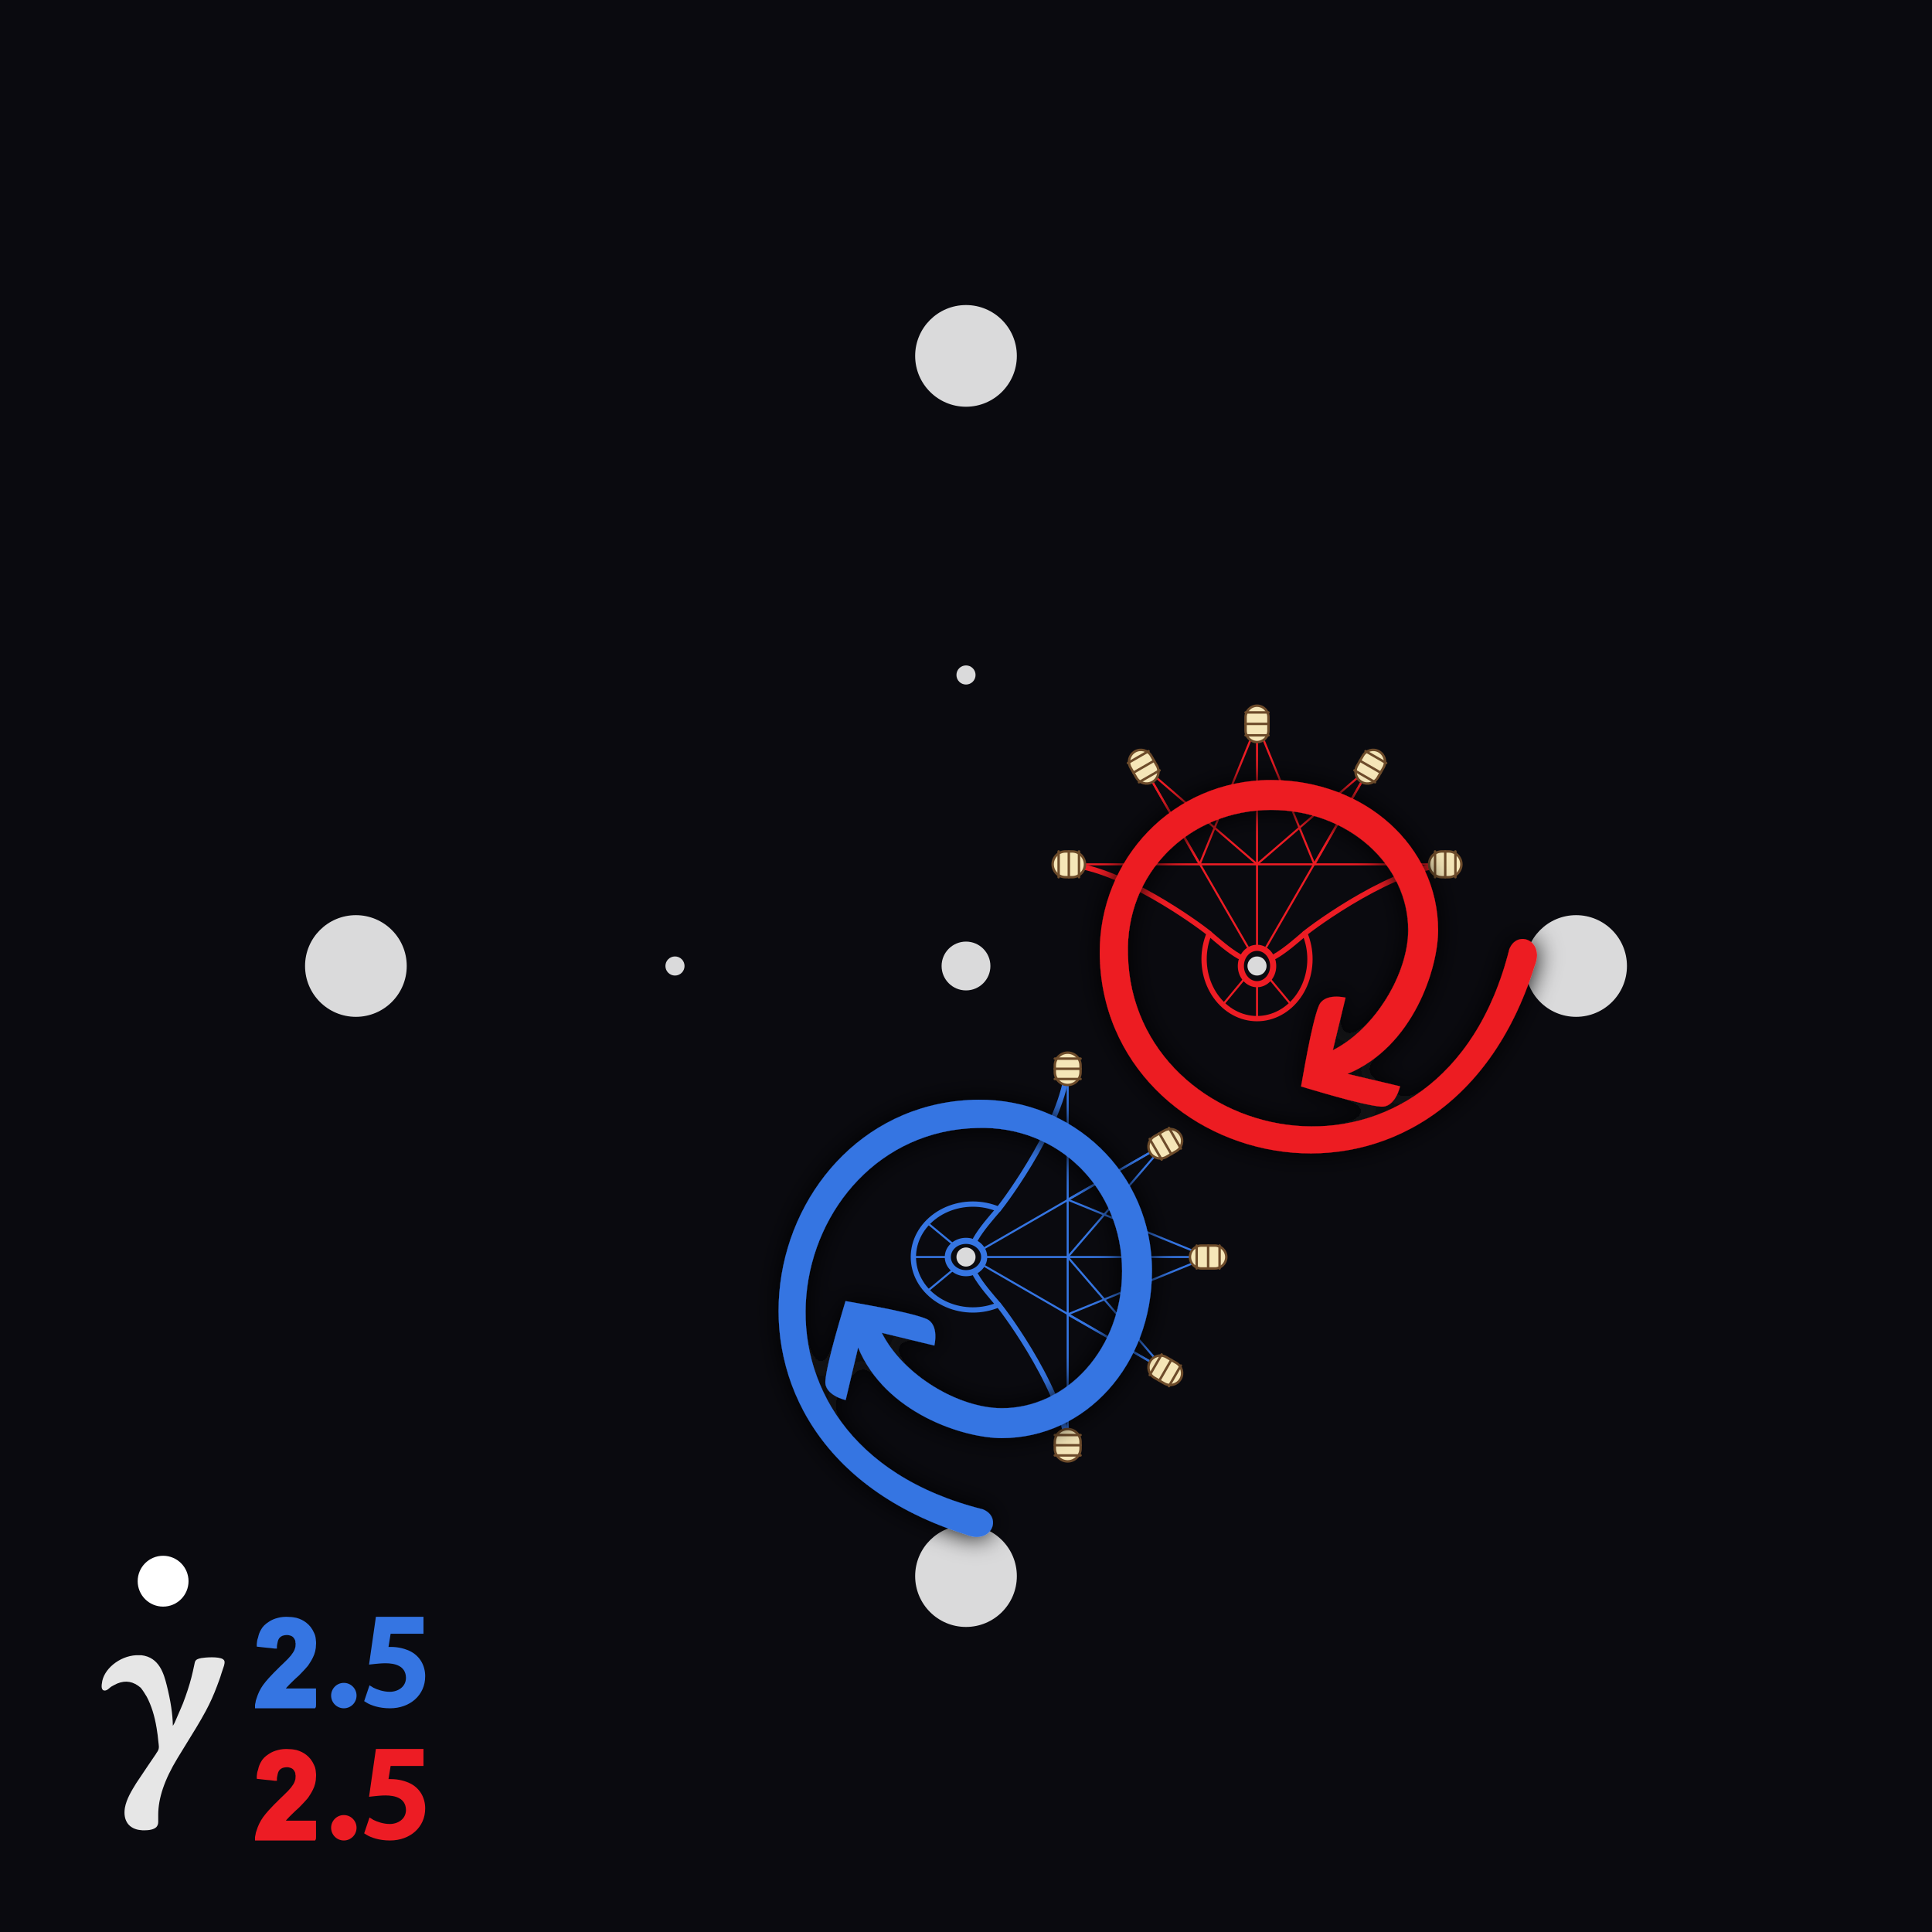
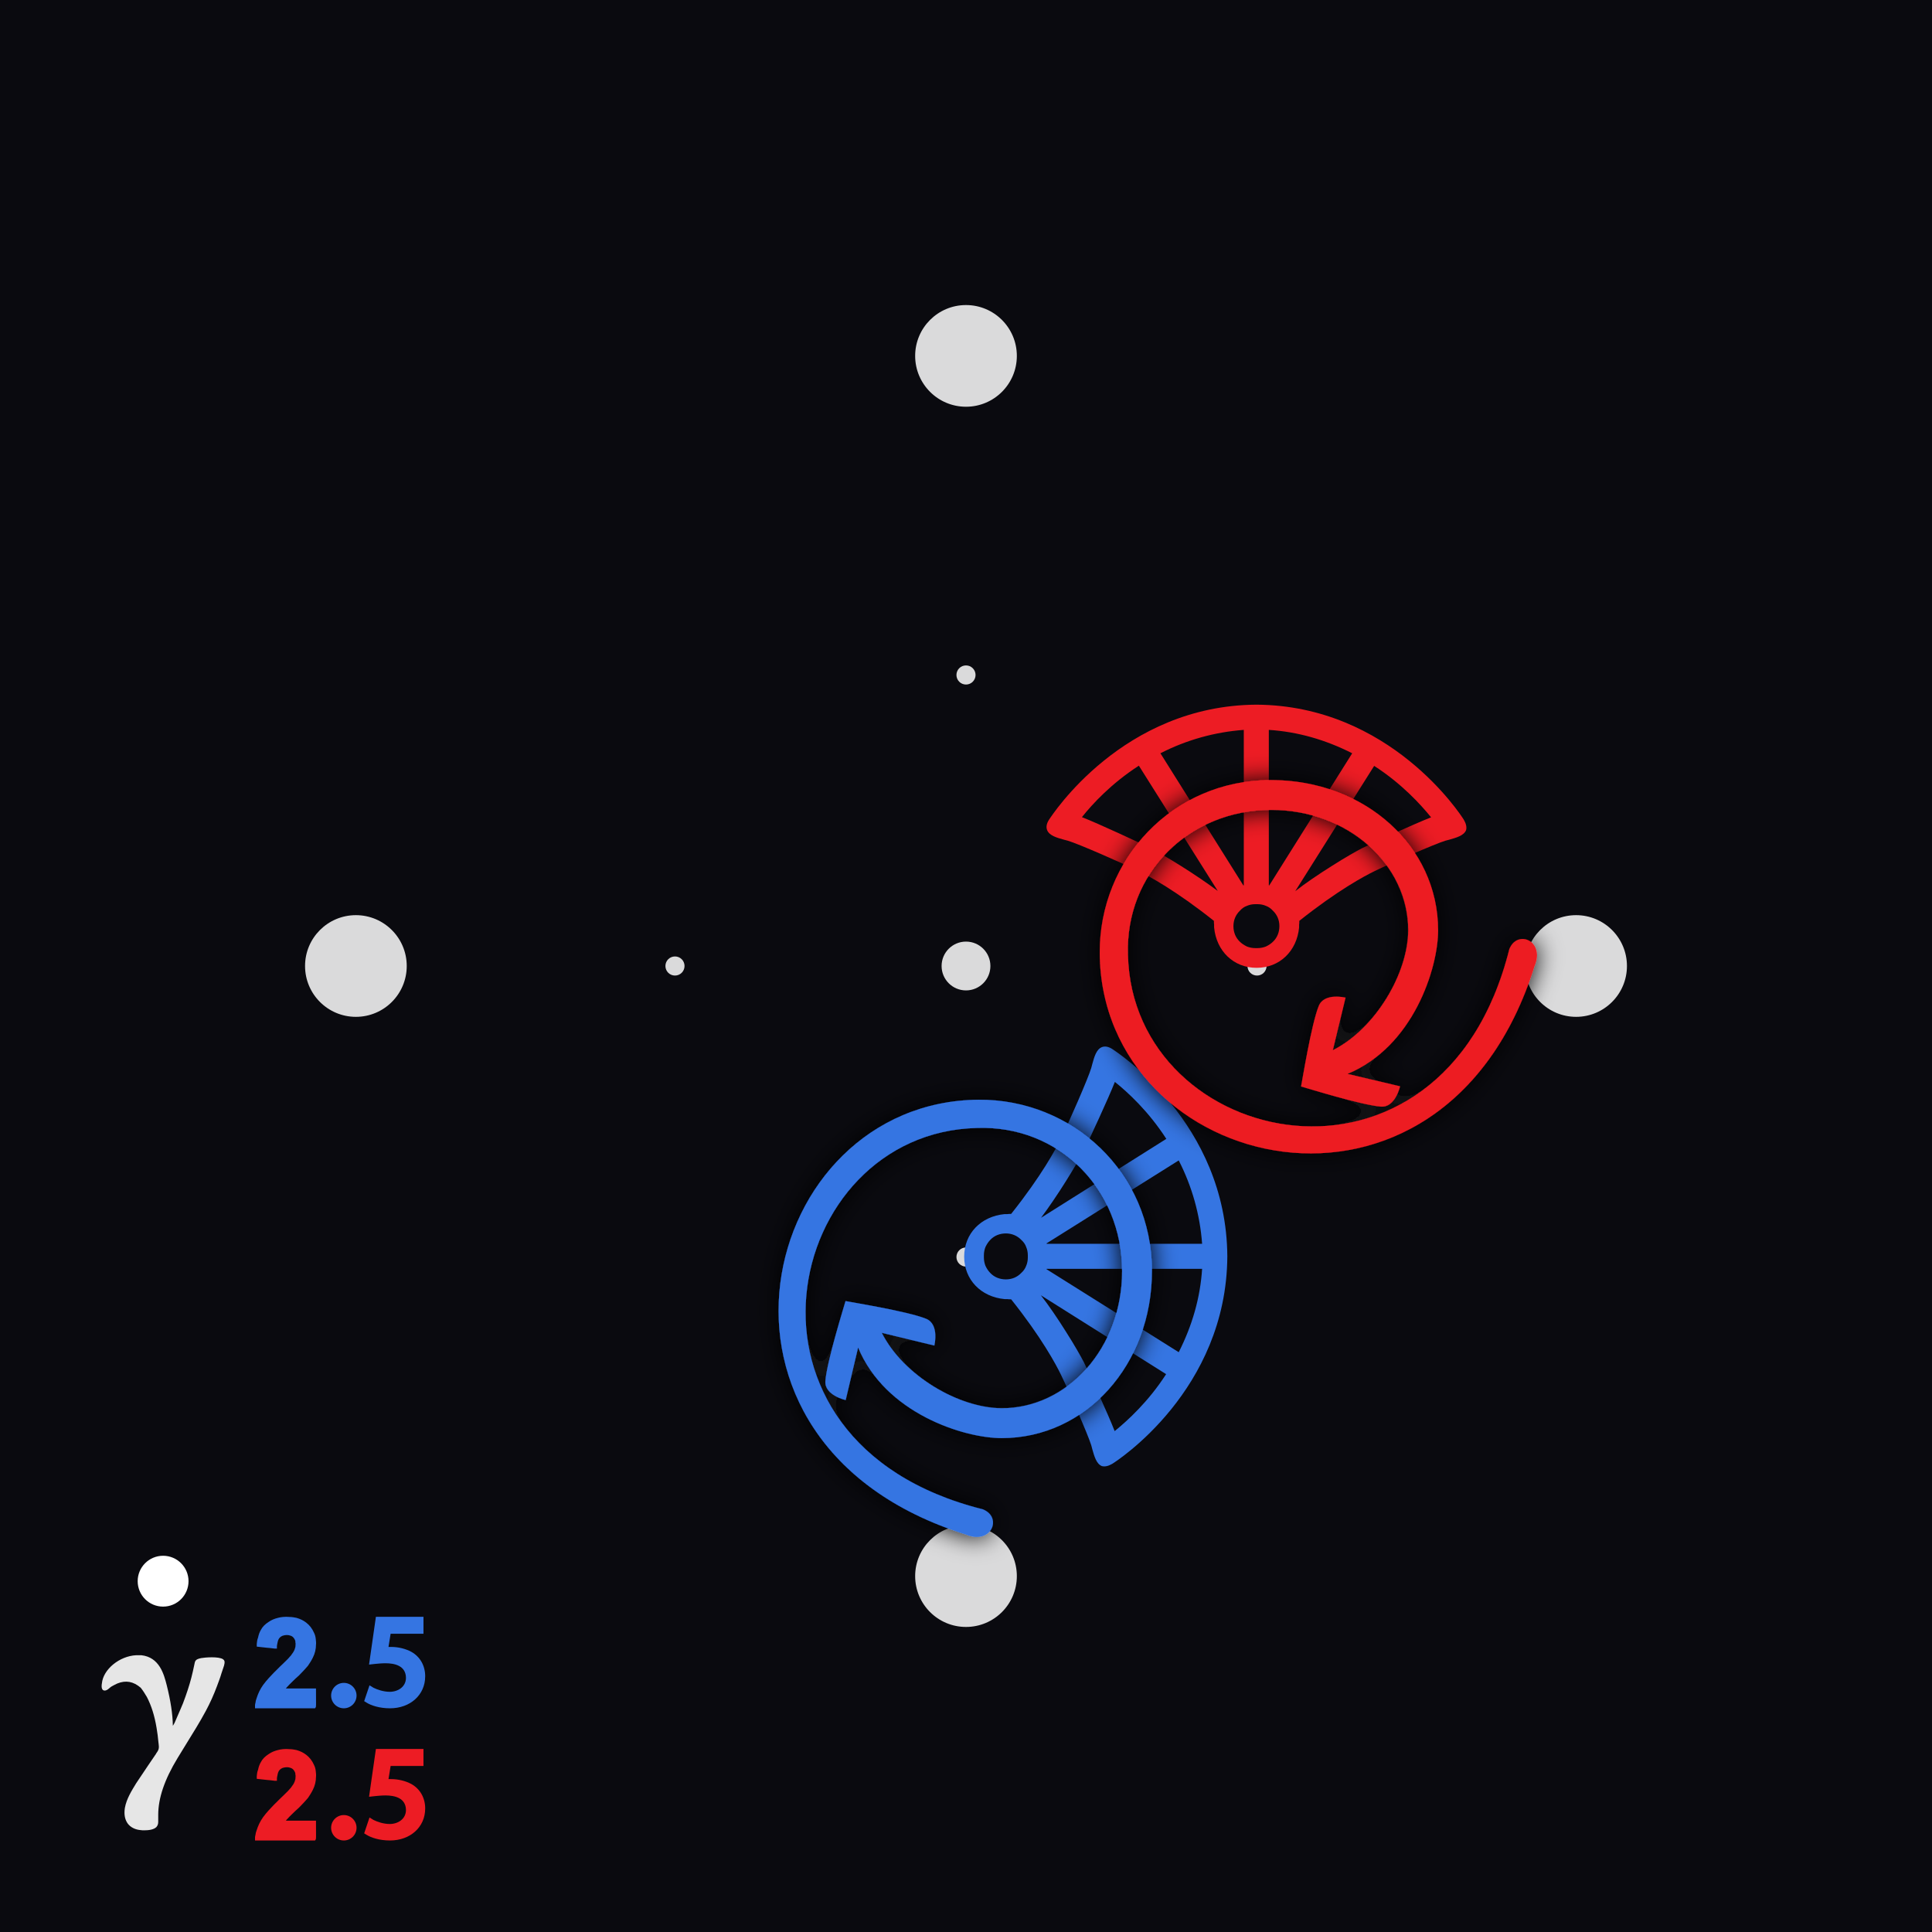
<svg xmlns="http://www.w3.org/2000/svg" viewBox="0 0 950 950" width="950" height="950">
  <defs>
    <filter id="arrow-halo" x="-20%" y="-20%" width="140%" height="140%">
      <feDropShadow dx="0" dy="0" stdDeviation="6" flood-color="#0a0a0f" />
      <feDropShadow dx="0" dy="0" stdDeviation="6" flood-color="#0a0a0f" />
      <feDropShadow dx="0" dy="0" stdDeviation="6" flood-color="#0a0a0f" />
    </filter>
  </defs>
  <rect width="950" height="950" fill="#0a0a0f" />
  <g style="color: #ffffff" opacity="0.85">
    <circle cx="475" cy="475" r="12" fill="#ffffff" />
    <circle cx="475" cy="175" r="25" fill="#ffffff" />
    <circle cx="775" cy="475" r="25" fill="#ffffff" />
    <circle cx="475" cy="775" r="25" fill="#ffffff" />
    <circle cx="175" cy="475" r="25" fill="#ffffff" />
    <circle cx="475" cy="331.9" r="4.7" fill="#ffffff" />
    <circle cx="618.1" cy="475" r="4.7" fill="#ffffff" />
    <circle cx="475" cy="618.1" r="4.7" fill="#ffffff" />
    <circle cx="331.9" cy="475" r="4.7" fill="#ffffff" />
  </g>
  <g transform="translate(475, 618.1) rotate(0) translate(-130, -103.5)">
-     <g data-fan-frame="" fill="none" stroke="#3575E2" stroke-linecap="round" stroke-linejoin="round">
-       <ellipse data-fire-grip-ring="" cx="130" cy="103.5" rx="8.942" ry="7.95" stroke-width="3" />
-       <path data-fire-grip-shell="" d="M 146 80.005 L 144.501 79.415 L 142.967 78.9 L 141.404 78.462 L 139.815 78.103 L 138.206 77.824 L 136.582 77.625 L 134.948 77.507 L 133.31 77.471 L 131.671 77.516 L 130.038 77.642 L 128.416 77.85 L 126.809 78.138 L 125.223 78.506 L 123.662 78.951 L 122.132 79.474 L 120.637 80.073 L 119.183 80.744 L 117.772 81.487 L 116.411 82.299 L 115.103 83.177 L 113.853 84.119 L 112.663 85.122 L 111.539 86.182 L 110.483 87.297 L 109.499 88.463 L 108.59 89.675 L 107.758 90.931 L 107.007 92.226 L 106.339 93.557 L 105.755 94.919 L 105.258 96.308 L 104.85 97.719 L 104.531 99.148 L 104.302 100.591 L 104.164 102.043 L 104.118 103.5 L 104.164 104.957 L 104.302 106.409 L 104.531 107.852 L 104.85 109.281 L 105.258 110.692 L 105.755 112.081 L 106.339 113.443 L 107.007 114.774 L 107.758 116.069 L 108.59 117.325 L 109.499 118.537 L 110.483 119.703 L 111.539 120.818 L 112.663 121.878 L 113.853 122.881 L 115.103 123.823 L 116.411 124.701 L 117.772 125.513 L 119.183 126.256 L 120.637 126.927 L 122.132 127.526 L 123.662 128.048 L 125.223 128.494 L 126.809 128.862 L 128.416 129.15 L 130.038 129.358 L 131.671 129.484 L 133.31 129.53 L 134.948 129.493 L 136.582 129.375 L 138.206 129.176 L 139.815 128.897 L 141.404 128.538 L 142.967 128.1 L 144.501 127.585 L 146 126.995" stroke-width="2.6" />
-       <path data-fire-grip-bridge="1" d="M 123.428 97.032 L 111.001 86.735" />
-       <path data-fire-grip-bridge="2" d="M 119.955 103.5 L 104.118 103.5" />
-       <path data-fire-grip-bridge="3" d="M 123.428 109.968 L 111.001 120.265" />
-       <path data-fire-rail="left" d="M 134.694 94.737 C 137.51 89.729 142.674 83.887 146 80.005 C 149.325 76.122 179.999 34.645 179.999 7.617" stroke-width="2.6" />
-       <path data-fire-spine="2" d="M 139.388 98.91 L 231.148 45.985" />
-       <path data-fire-spine="3" d="M 140.045 103.5 L 252.81 103.5" />
-       <path data-fire-spine="4" d="M 139.388 108.09 L 231.148 161.015" />
-       <path data-fire-rail="right" d="M 134.694 112.263 C 137.51 117.271 142.674 123.113 146 126.995 C 149.325 130.878 179.999 172.355 179.999 199.383" stroke-width="2.6" />
-       <path data-fire-webbing="WickHorizon" d="M 179.999 10.955 L 179.999 196.045" />
-       <path data-fire-webbing="UpperLeftStar" d="M 249.054 103.5 L 179.999 75.29 L 227.997 47.802 L 179.999 103.5" />
-       <path data-fire-webbing="UpperRightStar" d="M 249.054 103.5 L 179.999 131.709 L 227.997 159.198 L 179.999 103.5" />
-     </g>
-     <g data-fire-wick="1" fill="#f5e6b8" stroke="#6d4b2a" stroke-width="1.2" stroke-linecap="round">
-       <rect x="-7.95" y="-6.337" width="15.899" height="12.674" rx="6.337" transform="translate(179.9987 10.9552) rotate(-90)" />
-       <path data-fire-wick-wrap="1-1" d="M 173.662 15.963 L 186.336 15.963" />
-       <path data-fire-wick-wrap="1-2" d="M 173.662 10.955 L 186.336 10.955" />
-       <path data-fire-wick-wrap="1-3" d="M 173.662 5.948 L 186.336 5.948" />
-     </g>
-     <g data-fire-wick="2" fill="#f5e6b8" stroke="#6d4b2a" stroke-width="1.2" stroke-linecap="round">
-       <rect x="-8.66" y="-5.851" width="17.32" height="11.701" rx="5.851" transform="translate(227.9974 47.8017) rotate(-29.9754)" />
-       <path data-fire-wick-wrap="2-1" d="M 220.349 45.459 L 226.195 55.595" />
-       <path data-fire-wick-wrap="2-2" d="M 225.074 42.734 L 230.921 52.87" />
-       <path data-fire-wick-wrap="2-3" d="M 229.8 40.008 L 235.646 50.144" />
-     </g>
-     <g data-fire-wick="3" fill="#f5e6b8" stroke="#6d4b2a" stroke-width="1.2" stroke-linecap="round">
-       <rect x="-8.942" y="-5.634" width="17.884" height="11.267" rx="5.634" transform="translate(249.0545 103.5) rotate(0)" />
-       <path data-fire-wick-wrap="3-1" d="M 243.422 97.867 L 243.422 109.133" />
-       <path data-fire-wick-wrap="3-2" d="M 249.054 97.867 L 249.054 109.133" />
-       <path data-fire-wick-wrap="3-3" d="M 254.687 97.867 L 254.687 109.133" />
-     </g>
-     <g data-fire-wick="4" fill="#f5e6b8" stroke="#6d4b2a" stroke-width="1.2" stroke-linecap="round">
-       <rect x="-8.66" y="-5.851" width="17.32" height="11.701" rx="5.851" transform="translate(227.9974 159.1983) rotate(29.9754)" />
-       <path data-fire-wick-wrap="4-1" d="M 226.195 151.405 L 220.349 161.541" />
-       <path data-fire-wick-wrap="4-2" d="M 230.921 154.13 L 225.074 164.266" />
-       <path data-fire-wick-wrap="4-3" d="M 235.646 156.856 L 229.8 166.992" />
-     </g>
-     <g data-fire-wick="5" fill="#f5e6b8" stroke="#6d4b2a" stroke-width="1.2" stroke-linecap="round">
-       <rect x="-7.95" y="-6.337" width="15.899" height="12.674" rx="6.337" transform="translate(179.9987 196.0448) rotate(90)" />
-       <path data-fire-wick-wrap="5-1" d="M 186.336 191.037 L 173.662 191.037" />
-       <path data-fire-wick-wrap="5-2" d="M 186.336 196.045 L 173.662 196.045" />
-       <path data-fire-wick-wrap="5-3" d="M 186.336 201.052 L 173.662 201.052" />
-     </g>
+     <style type="text/css">
+ 	.st0-blue{fill:#3575E2;}
+ </style>
+     <path class="st0-blue" d="M201.9 205.2c2.3-1.4 56.2-36.2 56.6-102-.4-65.8-54.4-100.5-56.6-102q-2.85-1.8-5.1-.9c-2.7 1.1-3.7 4.7-4.7 8.3-.2.6-.3 1.3-.5 1.9-1.5 5.1-11.1 27-14.9 34.7-2.4 5-9.6 18.4-24.5 37.1-.7 0-1.4 0-1.9.1H149c-11.7 1.1-19.9 9.6-19.9 20.9s8.2 19.8 19.9 20.9h1.3c.5.1 1.3.1 1.9.1 14.9 18.7 22.1 32.1 24.5 37.1 3.8 7.8 13.4 29.7 14.9 34.7.2.6.3 1.3.5 1.9 1 3.5 2 7.2 4.7 8.3 1.5.4 3.2 0 5.1-1.1zM179.2 66.1c4-6.4 7.4-12.3 8.7-14.8 3-6.2 12-25.5 15.3-33.9 6.4 5.1 16.6 14.5 25.3 28l-61.6 38.8c3.6-4.8 8.3-11.7 12.3-18.1zM234.6 56a107 107 0 0 1 11.5 41h-76.4c-.1-.1-.1-.1-.1-.2zM142 111.4c-.9-.9-1.7-2-2.4-3.5-.5-1.2-.8-2.7-.8-4.1v-1.2c0-1.4.3-2.9.8-4.1.7-1.4 1.4-2.5 2.4-3.5 1.9-2 4.6-3.1 7.6-3.1 2.9 0 5.6 1.1 7.6 3.2 1 .9 1.9 2 2.4 3.5.5 1.1.8 2.6.8 4v1.2c0 1.4-.3 2.9-.8 4-.5 1.4-1.3 2.5-2.4 3.5-2 2.1-4.6 3.2-7.6 3.2s-5.7-1.1-7.6-3.1zm27.6-1.9c0-.1 0-.1.1-.2h76.4c-.9 14.1-4.8 27.8-11.5 41zm18.3 45.6c-1.3-2.5-4.6-8.4-8.7-14.8-4-6.4-8.7-13.3-12.4-18l61.6 38.8c-8.7 13.5-18.9 22.8-25.3 28-3.3-8.5-12.2-27.8-15.2-34z" />
  </g>
  <g transform="translate(618.1, 475) rotate(270) translate(-130, -103.5)">
-     <g data-fan-frame="" fill="none" stroke="#ED1C24" stroke-linecap="round" stroke-linejoin="round">
-       <ellipse data-fire-grip-ring="" cx="130" cy="103.5" rx="8.942" ry="7.95" stroke-width="3" />
-       <path data-fire-grip-shell="" d="M 146 80.005 L 144.501 79.415 L 142.967 78.9 L 141.404 78.462 L 139.815 78.103 L 138.206 77.824 L 136.582 77.625 L 134.948 77.507 L 133.31 77.471 L 131.671 77.516 L 130.038 77.642 L 128.416 77.85 L 126.809 78.138 L 125.223 78.506 L 123.662 78.951 L 122.132 79.474 L 120.637 80.073 L 119.183 80.744 L 117.772 81.487 L 116.411 82.299 L 115.103 83.177 L 113.853 84.119 L 112.663 85.122 L 111.539 86.182 L 110.483 87.297 L 109.499 88.463 L 108.59 89.675 L 107.758 90.931 L 107.007 92.226 L 106.339 93.557 L 105.755 94.919 L 105.258 96.308 L 104.85 97.719 L 104.531 99.148 L 104.302 100.591 L 104.164 102.043 L 104.118 103.5 L 104.164 104.957 L 104.302 106.409 L 104.531 107.852 L 104.85 109.281 L 105.258 110.692 L 105.755 112.081 L 106.339 113.443 L 107.007 114.774 L 107.758 116.069 L 108.59 117.325 L 109.499 118.537 L 110.483 119.703 L 111.539 120.818 L 112.663 121.878 L 113.853 122.881 L 115.103 123.823 L 116.411 124.701 L 117.772 125.513 L 119.183 126.256 L 120.637 126.927 L 122.132 127.526 L 123.662 128.048 L 125.223 128.494 L 126.809 128.862 L 128.416 129.15 L 130.038 129.358 L 131.671 129.484 L 133.31 129.53 L 134.948 129.493 L 136.582 129.375 L 138.206 129.176 L 139.815 128.897 L 141.404 128.538 L 142.967 128.1 L 144.501 127.585 L 146 126.995" stroke-width="2.6" />
-       <path data-fire-grip-bridge="1" d="M 123.428 97.032 L 111.001 86.735" />
-       <path data-fire-grip-bridge="2" d="M 119.955 103.5 L 104.118 103.5" />
-       <path data-fire-grip-bridge="3" d="M 123.428 109.968 L 111.001 120.265" />
-       <path data-fire-rail="left" d="M 134.694 94.737 C 137.51 89.729 142.674 83.887 146 80.005 C 149.325 76.122 179.999 34.645 179.999 7.617" stroke-width="2.6" />
-       <path data-fire-spine="2" d="M 139.388 98.91 L 231.148 45.985" />
-       <path data-fire-spine="3" d="M 140.045 103.5 L 252.81 103.5" />
-       <path data-fire-spine="4" d="M 139.388 108.09 L 231.148 161.015" />
-       <path data-fire-rail="right" d="M 134.694 112.263 C 137.51 117.271 142.674 123.113 146 126.995 C 149.325 130.878 179.999 172.355 179.999 199.383" stroke-width="2.6" />
-       <path data-fire-webbing="WickHorizon" d="M 179.999 10.955 L 179.999 196.045" />
-       <path data-fire-webbing="UpperLeftStar" d="M 249.054 103.5 L 179.999 75.29 L 227.997 47.802 L 179.999 103.5" />
-       <path data-fire-webbing="UpperRightStar" d="M 249.054 103.5 L 179.999 131.709 L 227.997 159.198 L 179.999 103.5" />
-     </g>
-     <g data-fire-wick="1" fill="#f5e6b8" stroke="#6d4b2a" stroke-width="1.2" stroke-linecap="round">
-       <rect x="-7.95" y="-6.337" width="15.899" height="12.674" rx="6.337" transform="translate(179.9987 10.9552) rotate(-90)" />
-       <path data-fire-wick-wrap="1-1" d="M 173.662 15.963 L 186.336 15.963" />
-       <path data-fire-wick-wrap="1-2" d="M 173.662 10.955 L 186.336 10.955" />
-       <path data-fire-wick-wrap="1-3" d="M 173.662 5.948 L 186.336 5.948" />
-     </g>
-     <g data-fire-wick="2" fill="#f5e6b8" stroke="#6d4b2a" stroke-width="1.2" stroke-linecap="round">
-       <rect x="-8.66" y="-5.851" width="17.32" height="11.701" rx="5.851" transform="translate(227.9974 47.8017) rotate(-29.9754)" />
-       <path data-fire-wick-wrap="2-1" d="M 220.349 45.459 L 226.195 55.595" />
-       <path data-fire-wick-wrap="2-2" d="M 225.074 42.734 L 230.921 52.87" />
-       <path data-fire-wick-wrap="2-3" d="M 229.8 40.008 L 235.646 50.144" />
-     </g>
-     <g data-fire-wick="3" fill="#f5e6b8" stroke="#6d4b2a" stroke-width="1.2" stroke-linecap="round">
-       <rect x="-8.942" y="-5.634" width="17.884" height="11.267" rx="5.634" transform="translate(249.0545 103.5) rotate(0)" />
-       <path data-fire-wick-wrap="3-1" d="M 243.422 97.867 L 243.422 109.133" />
-       <path data-fire-wick-wrap="3-2" d="M 249.054 97.867 L 249.054 109.133" />
-       <path data-fire-wick-wrap="3-3" d="M 254.687 97.867 L 254.687 109.133" />
-     </g>
-     <g data-fire-wick="4" fill="#f5e6b8" stroke="#6d4b2a" stroke-width="1.2" stroke-linecap="round">
-       <rect x="-8.66" y="-5.851" width="17.32" height="11.701" rx="5.851" transform="translate(227.9974 159.1983) rotate(29.9754)" />
-       <path data-fire-wick-wrap="4-1" d="M 226.195 151.405 L 220.349 161.541" />
-       <path data-fire-wick-wrap="4-2" d="M 230.921 154.13 L 225.074 164.266" />
-       <path data-fire-wick-wrap="4-3" d="M 235.646 156.856 L 229.8 166.992" />
-     </g>
-     <g data-fire-wick="5" fill="#f5e6b8" stroke="#6d4b2a" stroke-width="1.2" stroke-linecap="round">
-       <rect x="-7.95" y="-6.337" width="15.899" height="12.674" rx="6.337" transform="translate(179.9987 196.0448) rotate(90)" />
-       <path data-fire-wick-wrap="5-1" d="M 186.336 191.037 L 173.662 191.037" />
-       <path data-fire-wick-wrap="5-2" d="M 186.336 196.045 L 173.662 196.045" />
-       <path data-fire-wick-wrap="5-3" d="M 186.336 201.052 L 173.662 201.052" />
-     </g>
+     <style type="text/css">
+ 	.st0-red{fill:#ED1C24;}
+ </style>
+     <path class="st0-red" d="M201.9 205.2c2.3-1.4 56.2-36.2 56.6-102-.4-65.8-54.4-100.5-56.6-102q-2.85-1.8-5.1-.9c-2.7 1.1-3.7 4.7-4.7 8.3-.2.6-.3 1.3-.5 1.9-1.5 5.1-11.1 27-14.9 34.7-2.4 5-9.6 18.4-24.5 37.1-.7 0-1.4 0-1.9.1H149c-11.7 1.1-19.9 9.6-19.9 20.9s8.2 19.8 19.9 20.9h1.3c.5.1 1.3.1 1.9.1 14.9 18.7 22.1 32.1 24.5 37.1 3.8 7.8 13.4 29.7 14.9 34.7.2.6.3 1.3.5 1.9 1 3.5 2 7.2 4.7 8.3 1.5.4 3.2 0 5.1-1.1zM179.2 66.1c4-6.4 7.4-12.3 8.7-14.8 3-6.2 12-25.5 15.3-33.9 6.4 5.1 16.6 14.5 25.3 28l-61.6 38.8c3.6-4.8 8.3-11.7 12.3-18.1zM234.6 56a107 107 0 0 1 11.5 41h-76.4c-.1-.1-.1-.1-.1-.2zM142 111.4c-.9-.9-1.7-2-2.4-3.5-.5-1.2-.8-2.7-.8-4.1v-1.2c0-1.4.3-2.9.8-4.1.7-1.4 1.4-2.5 2.4-3.5 1.9-2 4.6-3.1 7.6-3.1 2.9 0 5.6 1.1 7.6 3.2 1 .9 1.9 2 2.4 3.5.5 1.1.8 2.6.8 4v1.2c0 1.4-.3 2.9-.8 4-.5 1.4-1.3 2.5-2.4 3.5-2 2.1-4.6 3.2-7.6 3.2s-5.7-1.1-7.6-3.1zm27.6-1.9c0-.1 0-.1.1-.2h76.4c-.9 14.1-4.8 27.8-11.5 41zm18.3 45.6c-1.3-2.5-4.6-8.4-8.7-14.8-4-6.4-8.7-13.3-12.4-18l61.6 38.8c-8.7 13.5-18.9 22.8-25.3 28-3.3-8.5-12.2-27.8-15.2-34z" />
  </g>
  <g filter="url(#arrow-halo)" transform="translate(475, 625) rotate(180) translate(-91.45, -130.75)">
    <path d="m107 94.1 25.9 6.3c-10.7-21.1-38-37.1-59.1-37.1-32.2 0-59.1 29.5-59.1 67.4 0 40.3 31 71.8 71.3 70.4 95.6-2.1 129.2-154.5-2.8-187.5C73.3 9.7 79-4.1 91.5 1.2c143.5 44.9 102 213-6.3 213.8-46 .3-85.2-35.7-85.2-84.2 0-46.1 32.5-82.2 73.9-82.2 18.6 0 57.3 12.2 70.6 44.6l6.1-25.9s10.5 2.3 10 9.4c-.8 9.9-9.2 36.6-9.9 39.3-2.8-.6-30.4-5-39.6-8.7-6.7-2.7-4.1-13.2-4.1-13.2" style="fill:#3575E2" />
  </g>
  <g filter="url(#arrow-halo)" transform="translate(625, 475) rotate(90) translate(-91.45, -130.75)">
    <path d="m107 94.1 25.9 6.3c-10.7-21.1-38-37.1-59.1-37.1-32.2 0-59.1 29.5-59.1 67.4 0 40.3 31 71.8 71.3 70.4 95.6-2.1 129.2-154.5-2.8-187.5C73.3 9.7 79-4.1 91.5 1.2c143.5 44.9 102 213-6.3 213.8-46 .3-85.2-35.7-85.2-84.2 0-46.1 32.5-82.2 73.9-82.2 18.6 0 57.3 12.2 70.6 44.6l6.1-25.9s10.5 2.3 10 9.4c-.8 9.9-9.2 36.6-9.9 39.3-2.8-.6-30.4-5-39.6-8.7-6.7-2.7-4.1-13.2-4.1-13.2" style="fill:#ED1C24" />
  </g>
  <g transform="translate(50, 800)">
    <svg width="60.4" height="100" viewBox="0 0 60.4 100">
      <g>
        <g>
          <path fill="#e6e6e6" d="M59.4,21.3c-0.2,0.5-0.4,1.1-0.5,1.5c-0.6,2.1-1.5,4.4-2.2,6.3c-1.6,4.3-3.4,8.3-5.5,12.2C48.3,46.7,45,52,41.9,57    c-1.5,2.4-3.1,5-4.6,7.5c-6.5,10.7-9.5,19.8-9.5,27.9v3.5c0,1-0.3,1.8-0.9,2.5C25.6,99.7,23,100,21,100c-0.7,0-1.3,0-1.8-0.1    c-2.6-0.2-4.9-1.3-6.3-3.1c-1.5-2-2-4.6-1.5-7.8c0.8-4.5,3.4-8.6,5.6-12.2c1.9-2.9,3.8-5.7,5.7-8.5c1.2-1.8,2.4-3.5,3.6-5.3    c0.2-0.3,0.4-0.5,0.5-0.8c0.5-0.7,1-1.4,1.2-2.2c0.2-0.8,0.1-1.7,0-2.5c0-0.3-0.1-0.6-0.1-0.8c-0.2-2.4-0.5-4.6-0.9-7    c-1-6.1-2.6-11.1-4.8-15.3c-0.9-1.5-1.8-3-3-4.5c-3.6-3.1-7.3-3.8-11.5-2.1c-1.1,0.5-2,1-2.9,1.5c-0.3,0.2-0.6,0.4-0.9,0.7    c-0.5,0.4-1,0.9-1.6,1.1c-0.7,0.3-1.3,0.2-1.7-0.1c-0.9-0.8-0.6-2.7-0.5-3.2C0.7,20.9,8.7,14.3,17,13.9h2.5    c8.9,1,11.1,9.3,12.5,14.8c1.9,7.6,2.9,14.1,3,19.9c0.7-1,1.2-2.2,1.7-3.4c0.2-0.5,0.4-1,0.6-1.4c0.9-2.1,1.9-4.3,2.7-6.3    c1.7-4.5,3.1-8.7,4.1-12.6c0.5-2,1-4.1,1.4-6.1c0.4-2.3,0.6-2.9,3.5-3.5c1.7-0.3,8.5-0.9,10.7,0.6c0.4,0.3,0.6,0.6,0.7,1    C60.6,18.2,59.9,19.8,59.4,21.3z" />
        </g>
      </g>
    </svg>
    <svg x="75.4" y="-5" width="83.67" height="45" viewBox="0 0 83.67 45">
      <g id="Layer_1-2" data-name="Layer 1">
        <g>
          <path fill="#3575E2" d="m29.85,44.46l-.31.54H0v-1.61c.1-.54.1-.86.21-1.07.1-.75.21-1.39.52-2.14.73-2.36,1.77-4.61,3.24-6.65.84-1.18,1.88-2.36,2.82-3.43,1.57-1.72,3.24-3.43,4.91-5.04l.42-.43c1.46-1.39,2.82-2.68,4.18-4.07.21-.32.63-.64.94-1.07.31-.32.63-.64.84-1.07.94-1.18,1.46-2.25,1.67-3.32l.1-.21c0-.64.1-1.07.1-1.72,0,0,0-.21-.1-.43,0-.43,0-.64-.1-1.07-.52-1.29-1.25-2.14-2.61-2.47-.84-.32-2.19-.32-3.55.11-1.04.43-1.77,1.07-2.19,2.14-.21.54-.31,1.18-.42,1.72s-.21.96-.21,1.29v1.18h-1.15c-1.36-.21-2.71-.32-3.97-.43-1.36-.11-2.61-.32-3.86-.43l-.94-.11v-1.29c.1-1.07.21-2.14.63-3.11.31-1.5.73-2.68,1.36-3.75.83-1.61,2.09-2.89,3.97-4.07,1.25-.86,2.71-1.5,4.49-1.93.73-.21,1.46-.32,2.4-.43,1.15-.11,2.19-.11,3.34,0,1.04,0,2.3.21,3.34.43,1.88.54,3.44,1.29,4.8,2.36,1.67,1.29,2.92,2.89,3.86,5.04.42.86.73,1.82.84,3.11.1.97.21,1.82.1,2.68,0,2.14-.52,4.4-1.57,6.43-.73,1.5-1.67,2.89-2.4,3.97-.94,1.07-1.77,2.04-2.61,2.89-1.15,1.29-2.4,2.47-3.65,3.54-1.15,1.18-2.4,2.25-3.55,3.54-.42.43-.73.75-1.04,1.18h14.82v1.07c.1,7.72,0,7.83-.1,8.15Z" />
          <path fill="#3575E2" d="m83.67,29.31c0,9.11-7.34,15.69-17.31,15.69-5.24,0-9.34-1.43-11.43-2.74l-1.26-.77,2.62-7.79,1.99,1.21c1.78.88,4.83,1.98,7.97,1.98,3.99,0,7.97-2.41,7.97-6.91-.1-5.93-5.56-7.13-10.07-7.13-2.1,0-3.78.22-5.14.33l-2.94.33L59.44,0h23.39v8.34h-16.15l-1.05,6.48h1.26c3.57,0,7.13.88,9.97,2.41,4.3,2.41,6.82,6.8,6.82,12.07Z" />
          <circle fill="#3575E2" cx="43.67" cy="38.75" r="6.25" />
        </g>
      </g>
    </svg>
    <svg x="75.4" y="60" width="83.67" height="45" viewBox="0 0 83.67 45">
      <g id="Layer_1-2" data-name="Layer 1">
        <g>
          <path fill="#ED1C24" d="m29.85,44.46l-.31.54H0v-1.61c.1-.54.1-.86.21-1.07.1-.75.21-1.39.52-2.14.73-2.36,1.77-4.61,3.24-6.65.84-1.18,1.88-2.36,2.82-3.43,1.57-1.72,3.24-3.43,4.91-5.04l.42-.43c1.46-1.39,2.82-2.68,4.18-4.07.21-.32.63-.64.94-1.07.31-.32.63-.64.84-1.07.94-1.18,1.46-2.25,1.67-3.32l.1-.21c0-.64.1-1.07.1-1.72,0,0,0-.21-.1-.43,0-.43,0-.64-.1-1.07-.52-1.29-1.25-2.14-2.61-2.47-.84-.32-2.19-.32-3.55.11-1.04.43-1.77,1.07-2.19,2.14-.21.54-.31,1.18-.42,1.72s-.21.96-.21,1.29v1.18h-1.15c-1.36-.21-2.71-.32-3.97-.43-1.36-.11-2.61-.32-3.86-.43l-.94-.11v-1.29c.1-1.07.21-2.14.63-3.11.31-1.5.73-2.68,1.36-3.75.83-1.61,2.09-2.89,3.97-4.07,1.25-.86,2.71-1.5,4.49-1.93.73-.21,1.46-.32,2.4-.43,1.15-.11,2.19-.11,3.34,0,1.04,0,2.3.21,3.34.43,1.88.54,3.44,1.29,4.8,2.36,1.67,1.29,2.92,2.89,3.86,5.04.42.86.73,1.82.84,3.11.1.97.21,1.82.1,2.68,0,2.14-.52,4.4-1.57,6.43-.73,1.5-1.67,2.89-2.4,3.97-.94,1.07-1.77,2.04-2.61,2.89-1.15,1.29-2.4,2.47-3.65,3.54-1.15,1.18-2.4,2.25-3.55,3.54-.42.43-.73.75-1.04,1.18h14.82v1.07c.1,7.72,0,7.83-.1,8.15Z" />
          <path fill="#ED1C24" d="m83.67,29.31c0,9.11-7.34,15.69-17.31,15.69-5.24,0-9.34-1.43-11.43-2.74l-1.26-.77,2.62-7.79,1.99,1.21c1.78.88,4.83,1.98,7.97,1.98,3.99,0,7.97-2.41,7.97-6.91-.1-5.93-5.56-7.13-10.07-7.13-2.1,0-3.78.22-5.14.33l-2.94.33L59.44,0h23.39v8.34h-16.15l-1.05,6.48h1.26c3.57,0,7.13.88,9.97,2.41,4.3,2.41,6.82,6.8,6.82,12.07Z" />
          <circle fill="#ED1C24" cx="43.67" cy="38.75" r="6.25" />
        </g>
      </g>
    </svg>
    <circle cx="30.2" cy="-22.5" r="12.5" fill="#ffffff" />
  </g>
</svg>
